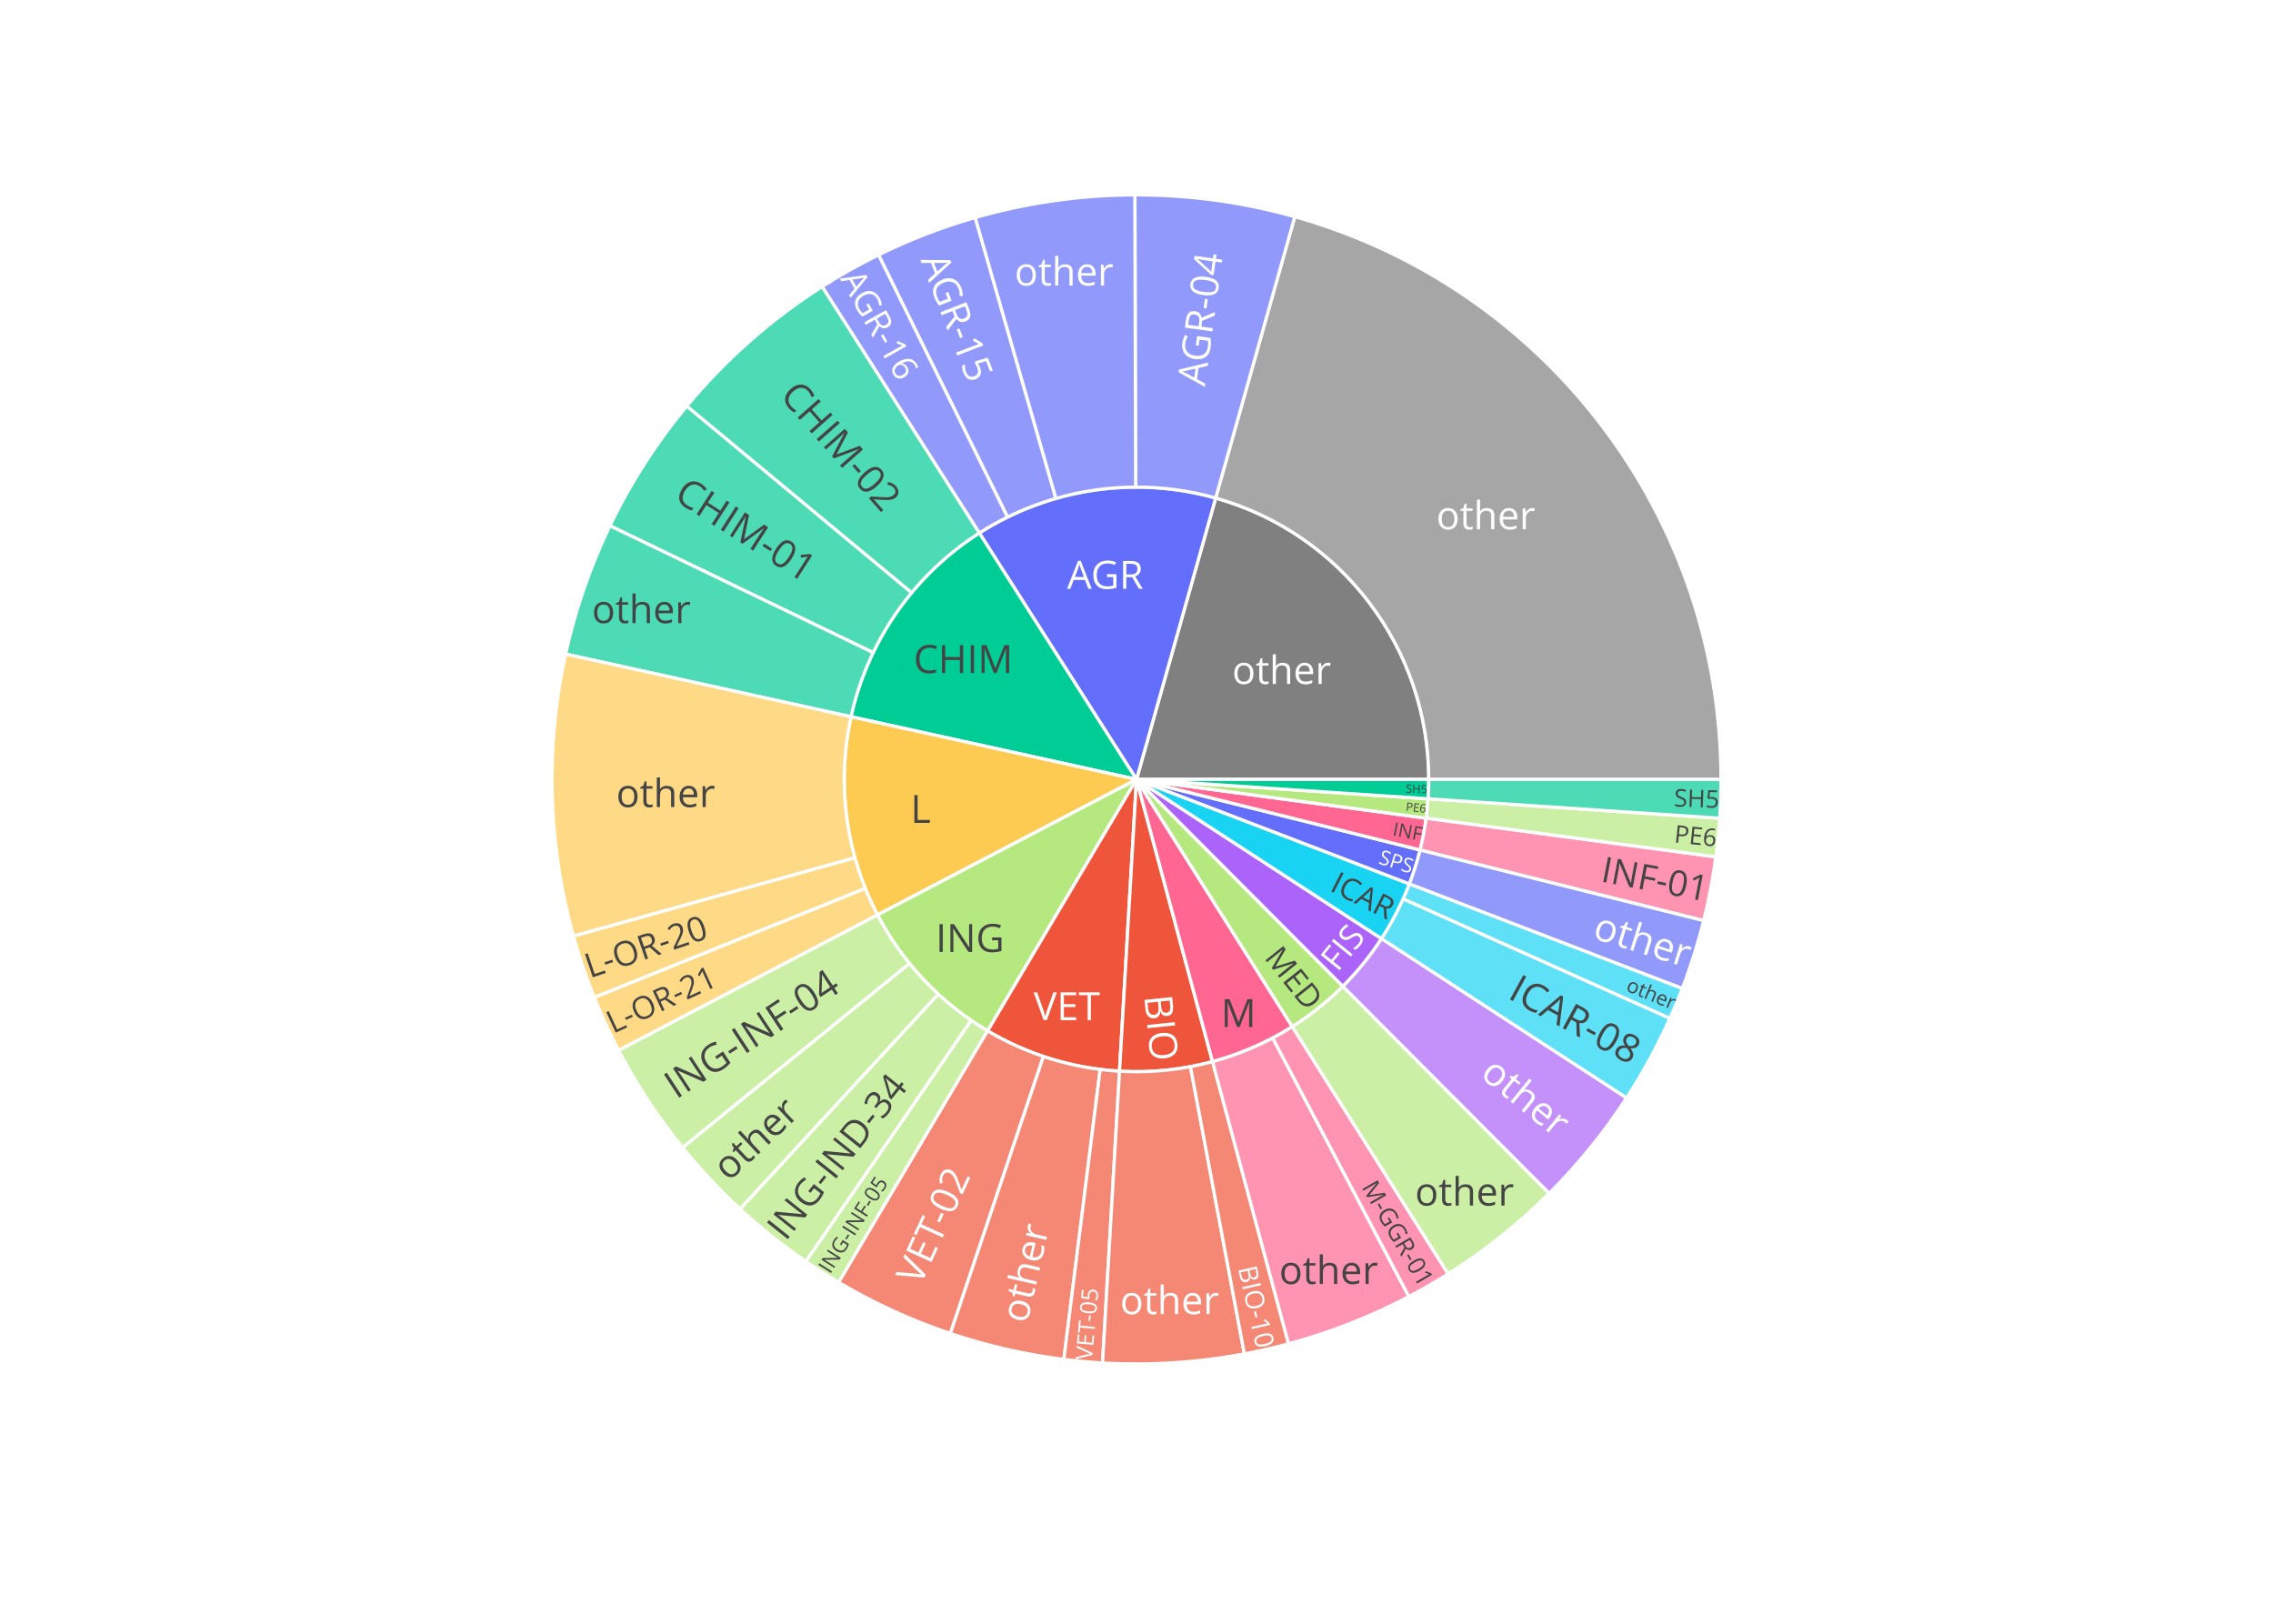
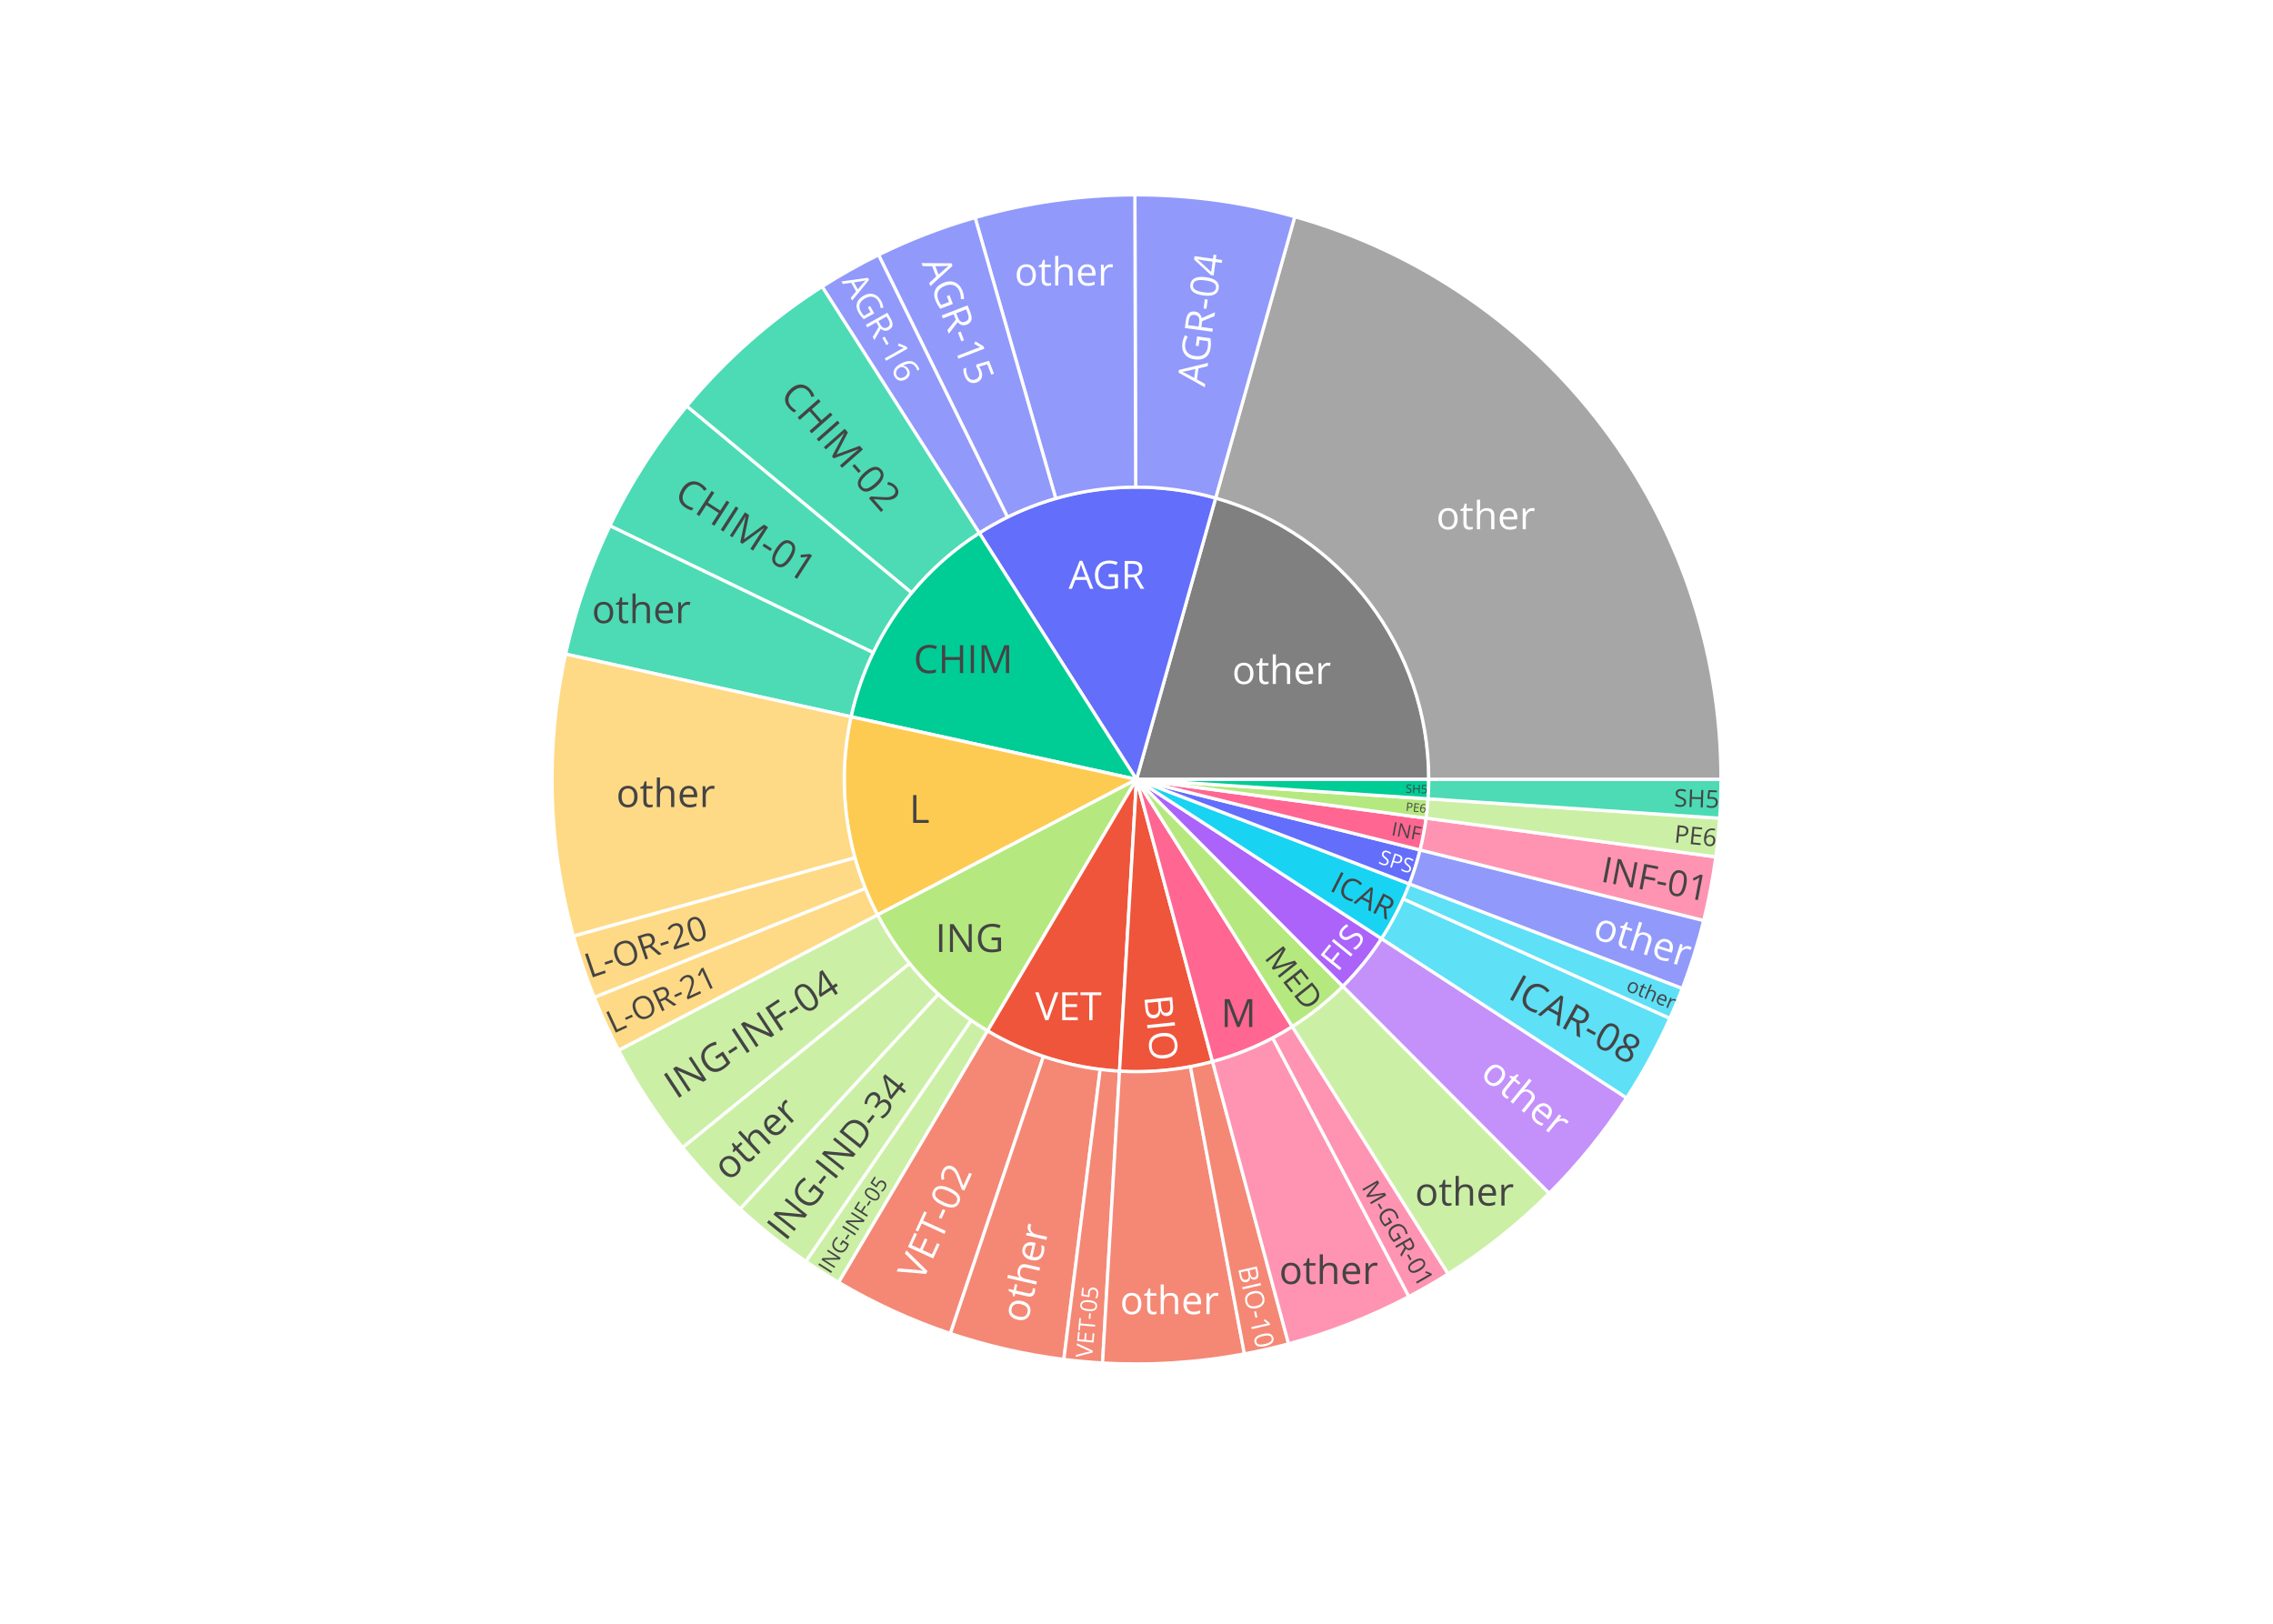
<svg xmlns="http://www.w3.org/2000/svg" class="main-svg" width="700" height="500" style="" viewBox="0 0 700 500">
  <rect x="0" y="0" width="700" height="500" style="fill: rgb(255, 255, 255); fill-opacity: 1;" />
-   <defs id="defs-931c1f">
+   <defs id="defs-823a7e">
    <g class="clips" />
    <g class="gradients" />
    <g class="patterns" />
  </defs>
  <g class="bglayer" />
  <g class="layer-below">
    <g class="imagelayer" />
    <g class="shapelayer" />
  </g>
  <g class="cartesianlayer" />
  <g class="polarlayer" />
  <g class="smithlayer" />
  <g class="ternarylayer" />
  <g class="geolayer" />
  <g class="funnelarealayer" />
  <g class="pielayer" />
  <g class="iciclelayer" />
  <g class="treemaplayer" />
  <g class="sunburstlayer">
    <g class="trace sunburst" stroke-linejoin="round" style="opacity: 1;">
      <g class="slice cursor-pointer">
        <path class="surface" d="M350,240L440,240A90,90 0,0,0 374.376,153.364L350,240A0,0 0,0,1 350,240Z" style="pointer-events: none; stroke-width: 1; fill: rgb(128, 128, 128); fill-opacity: 1; stroke: rgb(255, 255, 255); stroke-opacity: 1;" />
        <g class="slicetext">
-           <text data-notex="1" class="slicetext" text-anchor="middle" x="0" y="0" style="font-family: 'Open Sans', verdana, arial, sans-serif; font-size: 12px; fill: rgb(255, 255, 255); fill-opacity: 1; white-space: pre;" transform="translate(394.6835,210.6166)">other</text>
+           <text data-notex="1" class="slicetext" text-anchor="middle" x="0" y="0" style="font-family: 'Open Sans', verdana, arial, sans-serif; font-size: 12px; fill: rgb(255, 255, 255); fill-opacity: 1; white-space: pre;" transform="translate(394.6855,210.6166)">other</text>
        </g>
      </g>
      <g class="slice cursor-pointer">
        <path class="surface" d="M350,240L374.376,153.364A90,90 0,0,0 301.59,164.128L350,240A0,0 0,0,1 350,240Z" style="pointer-events: none; stroke-width: 1; fill: rgb(99, 110, 250); fill-opacity: 1; stroke: rgb(255, 255, 255); stroke-opacity: 1;" />
        <g class="slicetext">
-           <text data-notex="1" class="slicetext" text-anchor="middle" x="0" y="0" style="font-family: 'Open Sans', verdana, arial, sans-serif; font-size: 12px; fill: rgb(255, 255, 255); fill-opacity: 1; white-space: pre;" transform="translate(340.3662,181.3015)">AGR</text>
+           <text data-notex="1" class="slicetext" text-anchor="middle" x="0" y="0" style="font-family: 'Open Sans', verdana, arial, sans-serif; font-size: 12px; fill: rgb(255, 255, 255); fill-opacity: 1; white-space: pre;" transform="translate(340.8565,181.3015)">AGR</text>
        </g>
      </g>
      <g class="slice cursor-pointer">
        <path class="surface" d="M350,240L301.59,164.128A90,90 0,0,0 262.093,220.703L350,240A0,0 0,0,1 350,240Z" style="pointer-events: none; stroke-width: 1; fill: rgb(0, 204, 150); fill-opacity: 1; stroke: rgb(255, 255, 255); stroke-opacity: 1;" />
        <g class="slicetext">
          <text data-notex="1" class="slicetext" text-anchor="middle" x="0" y="0" style="font-family: 'Open Sans', verdana, arial, sans-serif; font-size: 12px; fill: rgb(68, 68, 68); fill-opacity: 1; white-space: pre;" transform="translate(296.6537,207.2566)">CHIM</text>
        </g>
      </g>
      <g class="slice cursor-pointer">
        <path class="surface" d="M350,240L262.093,220.703A90,90 0,0,0 270.256,281.723L350,240A0,0 0,0,1 350,240Z" style="pointer-events: none; stroke-width: 1; fill: rgb(254, 203, 82); fill-opacity: 1; stroke: rgb(255, 255, 255); stroke-opacity: 1;" />
        <g class="slicetext">
-           <text data-notex="1" class="slicetext" text-anchor="middle" x="0" y="0" style="font-family: 'Open Sans', verdana, arial, sans-serif; font-size: 12px; fill: rgb(68, 68, 68); fill-opacity: 1; white-space: pre;" transform="translate(283.529,253.3916)">L</text>
+           <text data-notex="1" class="slicetext" text-anchor="middle" x="0" y="0" style="font-family: 'Open Sans', verdana, arial, sans-serif; font-size: 12px; fill: rgb(68, 68, 68); fill-opacity: 1; white-space: pre;" transform="translate(283.1618,253.3916)">L</text>
        </g>
      </g>
      <g class="slice cursor-pointer">
        <path class="surface" d="M350,240L270.256,281.723A90,90 0,0,0 304.139,317.439L350,240A0,0 0,0,1 350,240Z" style="pointer-events: none; stroke-width: 1; fill: rgb(182, 232, 128); fill-opacity: 1; stroke: rgb(255, 255, 255); stroke-opacity: 1;" />
        <g class="slicetext">
-           <text data-notex="1" class="slicetext" text-anchor="middle" x="0" y="0" style="font-family: 'Open Sans', verdana, arial, sans-serif; font-size: 12px; fill: rgb(68, 68, 68); fill-opacity: 1; white-space: pre;" transform="translate(298.7303,293.1396)">ING</text>
+           <text data-notex="1" class="slicetext" text-anchor="middle" x="0" y="0" style="font-family: 'Open Sans', verdana, arial, sans-serif; font-size: 12px; fill: rgb(68, 68, 68); fill-opacity: 1; white-space: pre;" transform="translate(298.5994,293.1396)">ING</text>
        </g>
      </g>
      <g class="slice cursor-pointer">
        <path class="surface" d="M350,240L304.139,317.439A90,90 0,0,0 344.767,329.848L350,240A0,0 0,0,1 350,240Z" style="pointer-events: none; stroke-width: 1; fill: rgb(239, 85, 59); fill-opacity: 1; stroke: rgb(255, 255, 255); stroke-opacity: 1;" />
        <g class="slicetext">
-           <text data-notex="1" class="slicetext" text-anchor="middle" x="0" y="0" style="font-family: 'Open Sans', verdana, arial, sans-serif; font-size: 12px; fill: rgb(255, 255, 255); fill-opacity: 1; white-space: pre;" transform="translate(328.5563,314.1395)">VET</text>
+           <text data-notex="1" class="slicetext" text-anchor="middle" x="0" y="0" style="font-family: 'Open Sans', verdana, arial, sans-serif; font-size: 12px; fill: rgb(255, 255, 255); fill-opacity: 1; white-space: pre;" transform="translate(329.0378,314.1395)">VET</text>
        </g>
      </g>
      <g class="slice cursor-pointer">
        <path class="surface" d="M350,240L344.767,329.848A90,90 0,0,0 373.414,326.901L350,240A0,0 0,0,1 350,240Z" style="pointer-events: none; stroke-width: 1; fill: rgb(239, 85, 59); fill-opacity: 1; stroke: rgb(255, 255, 255); stroke-opacity: 1;" />
        <g class="slicetext">
-           <text data-notex="1" class="slicetext" text-anchor="middle" x="0" y="0" style="font-family: 'Open Sans', verdana, arial, sans-serif; font-size: 12px; fill: rgb(255, 255, 255); fill-opacity: 1; white-space: pre;" transform="translate(353.3871,316.9062)rotate(84.12698)">BIO</text>
+           <text data-notex="1" class="slicetext" text-anchor="middle" x="0" y="0" style="font-family: 'Open Sans', verdana, arial, sans-serif; font-size: 12px; fill: rgb(255, 255, 255); fill-opacity: 1; white-space: pre;" transform="translate(353.3885,316.9195)rotate(84.12698)">BIO</text>
        </g>
      </g>
      <g class="slice cursor-pointer">
        <path class="surface" d="M350,240L373.414,326.901A90,90 0,0,0 397.988,316.139L350,240A0,0 0,0,1 350,240Z" style="pointer-events: none; stroke-width: 1; fill: rgb(255, 102, 146); fill-opacity: 1; stroke: rgb(255, 255, 255); stroke-opacity: 1;" />
        <g class="slicetext">
          <text data-notex="1" class="slicetext" text-anchor="middle" x="0" y="0" style="font-family: 'Open Sans', verdana, arial, sans-serif; font-size: 12px; fill: rgb(68, 68, 68); fill-opacity: 1; white-space: pre;" transform="translate(381.4214,316.2473)">M</text>
        </g>
      </g>
      <g class="slice cursor-pointer">
        <path class="surface" d="M350,240L397.988,316.139A90,90 0,0,0 413.551,303.728L350,240A0,0 0,0,1 350,240Z" style="pointer-events: none; stroke-width: 1; fill: rgb(182, 232, 128); fill-opacity: 1; stroke: rgb(255, 255, 255); stroke-opacity: 1;" />
        <g class="slicetext">
-           <text data-notex="1" class="slicetext" text-anchor="middle" x="0" y="0" style="font-family: 'Open Sans', verdana, arial, sans-serif; font-size: 12px; fill: rgb(68, 68, 68); fill-opacity: 1; white-space: pre;" transform="translate(395.7969,303.2994)scale(0.8135736)rotate(51.42857)">MED</text>
+           <text data-notex="1" class="slicetext" text-anchor="middle" x="0" y="0" style="font-family: 'Open Sans', verdana, arial, sans-serif; font-size: 12px; fill: rgb(68, 68, 68); fill-opacity: 1; white-space: pre;" transform="translate(395.793,303.2972)scale(0.8139419)rotate(51.42857)">MED</text>
        </g>
      </g>
      <g class="slice cursor-pointer">
        <path class="surface" d="M350,240L413.551,303.728A90,90 0,0,0 425.467,289.038L350,240A0,0 0,0,1 350,240Z" style="pointer-events: none; stroke-width: 1; fill: rgb(171, 99, 250); fill-opacity: 1; stroke: rgb(255, 255, 255); stroke-opacity: 1;" />
        <g class="slicetext">
-           <text data-notex="1" class="slicetext" text-anchor="middle" x="0" y="0" style="font-family: 'Open Sans', verdana, arial, sans-serif; font-size: 12px; fill: rgb(255, 255, 255); fill-opacity: 1; white-space: pre;" transform="translate(416.377,294.0766)scale(0.8784794)rotate(-50.95238)">FIS</text>
+           <text data-notex="1" class="slicetext" text-anchor="middle" x="0" y="0" style="font-family: 'Open Sans', verdana, arial, sans-serif; font-size: 12px; fill: rgb(255, 255, 255); fill-opacity: 1; white-space: pre;" transform="translate(416.3763,294.0793)scale(0.8782234)rotate(-50.95238)">FIS</text>
        </g>
      </g>
      <g class="slice cursor-pointer">
        <path class="surface" d="M350,240L425.467,289.038A90,90 0,0,0 434.049,272.183L350,240A0,0 0,0,1 350,240Z" style="pointer-events: none; stroke-width: 1; fill: rgb(25, 211, 243); fill-opacity: 1; stroke: rgb(255, 255, 255); stroke-opacity: 1;" />
        <g class="slicetext">
-           <text data-notex="1" class="slicetext" text-anchor="middle" x="0" y="0" style="font-family: 'Open Sans', verdana, arial, sans-serif; font-size: 12px; fill: rgb(68, 68, 68); fill-opacity: 1; white-space: pre;" transform="translate(418.2437,278.7017)scale(0.7829263)rotate(26.98413)">ICAR</text>
+           <text data-notex="1" class="slicetext" text-anchor="middle" x="0" y="0" style="font-family: 'Open Sans', verdana, arial, sans-serif; font-size: 12px; fill: rgb(68, 68, 68); fill-opacity: 1; white-space: pre;" transform="translate(418.24,278.7002)scale(0.7830116)rotate(26.98413)">ICAR</text>
        </g>
      </g>
      <g class="slice cursor-pointer">
        <path class="surface" d="M350,240L434.049,272.183A90,90 0,0,0 437.339,261.725L350,240A0,0 0,0,1 350,240Z" style="pointer-events: none; stroke-width: 1; fill: rgb(99, 110, 250); fill-opacity: 1; stroke: rgb(255, 255, 255); stroke-opacity: 1;" />
        <g class="slicetext">
-           <text data-notex="1" class="slicetext" text-anchor="middle" x="0" y="0" style="font-family: 'Open Sans', verdana, arial, sans-serif; font-size: 12px; fill: rgb(255, 255, 255); fill-opacity: 1; white-space: pre;" transform="translate(429.3522,267.4308)scale(0.5239316)rotate(17.46032)">SPS</text>
+           <text data-notex="1" class="slicetext" text-anchor="middle" x="0" y="0" style="font-family: 'Open Sans', verdana, arial, sans-serif; font-size: 12px; fill: rgb(255, 255, 255); fill-opacity: 1; white-space: pre;" transform="translate(429.3539,267.4315)scale(0.5239698)rotate(17.46032)">SPS</text>
        </g>
      </g>
      <g class="slice cursor-pointer">
        <path class="surface" d="M350,240L437.339,261.725A90,90 0,0,0 439.205,251.933L350,240A0,0 0,0,1 350,240Z" style="pointer-events: none; stroke-width: 1; fill: rgb(255, 102, 146); fill-opacity: 1; stroke: rgb(255, 255, 255); stroke-opacity: 1;" />
        <g class="slicetext">
-           <text data-notex="1" class="slicetext" text-anchor="middle" x="0" y="0" style="font-family: 'Open Sans', verdana, arial, sans-serif; font-size: 12px; fill: rgb(68, 68, 68); fill-opacity: 1; white-space: pre;" transform="translate(433.1114,258.0813)scale(0.4882127)rotate(10.79365)">INF</text>
+           <text data-notex="1" class="slicetext" text-anchor="middle" x="0" y="0" style="font-family: 'Open Sans', verdana, arial, sans-serif; font-size: 12px; fill: rgb(68, 68, 68); fill-opacity: 1; white-space: pre;" transform="translate(432.7441,258.0011)scale(0.4859757)rotate(10.79365)">INF</text>
        </g>
      </g>
      <g class="slice cursor-pointer">
        <path class="surface" d="M350,240L439.205,251.933A90,90 0,0,0 439.801,245.98L350,240A0,0 0,0,1 350,240Z" style="pointer-events: none; stroke-width: 1; fill: rgb(182, 232, 128); fill-opacity: 1; stroke: rgb(255, 255, 255); stroke-opacity: 1;" />
        <g class="slicetext">
-           <text data-notex="1" class="slicetext" text-anchor="middle" x="0" y="0" style="font-family: 'Open Sans', verdana, arial, sans-serif; font-size: 12px; fill: rgb(68, 68, 68); fill-opacity: 1; white-space: pre;" transform="translate(435.9715,249.9761)scale(0.3036687)rotate(5.714286)">PE6</text>
+           <text data-notex="1" class="slicetext" text-anchor="middle" x="0" y="0" style="font-family: 'Open Sans', verdana, arial, sans-serif; font-size: 12px; fill: rgb(68, 68, 68); fill-opacity: 1; white-space: pre;" transform="translate(435.9727,249.9763)scale(0.3036816)rotate(5.714286)">PE6</text>
        </g>
      </g>
      <g class="slice cursor-pointer">
        <path class="surface" d="M350,240L439.801,245.98A90,90 0,0,0 440,240L350,240A0,0 0,0,1 350,240Z" style="pointer-events: none; stroke-width: 1; fill: rgb(0, 204, 150); fill-opacity: 1; stroke: rgb(255, 255, 255); stroke-opacity: 1;" />
        <g class="slicetext">
-           <text data-notex="1" class="slicetext" text-anchor="middle" x="0" y="0" style="font-family: 'Open Sans', verdana, arial, sans-serif; font-size: 12px; fill: rgb(68, 68, 68); fill-opacity: 1; white-space: pre;" transform="translate(436.2157,244.2269)scale(0.3019871)rotate(1.904762)">SH5</text>
+           <text data-notex="1" class="slicetext" text-anchor="middle" x="0" y="0" style="font-family: 'Open Sans', verdana, arial, sans-serif; font-size: 12px; fill: rgb(68, 68, 68); fill-opacity: 1; white-space: pre;" transform="translate(436.2169,244.227)scale(0.3019999)rotate(1.904762)">SH5</text>
        </g>
      </g>
      <g class="slice">
        <path class="surface" d="M440,240L530,240A180,180 0,0,0 398.751,66.728L374.376,153.364A90,90 0,0,1 440,240Z" style="pointer-events: none; stroke-width: 1; fill: rgb(128, 128, 128); fill-opacity: 1; stroke: rgb(255, 255, 255); stroke-opacity: 1; opacity: 0.7;" />
        <g class="slicetext">
-           <text data-notex="1" class="slicetext" text-anchor="middle" x="0" y="0" style="font-family: 'Open Sans', verdana, arial, sans-serif; font-size: 12px; fill: rgb(255, 255, 255); fill-opacity: 1; white-space: pre;" transform="translate(457.5641,162.9864)">other</text>
+           <text data-notex="1" class="slicetext" text-anchor="middle" x="0" y="0" style="font-family: 'Open Sans', verdana, arial, sans-serif; font-size: 12px; fill: rgb(255, 255, 255); fill-opacity: 1; white-space: pre;" transform="translate(457.566,162.9864)">other</text>
        </g>
      </g>
      <g class="slice">
        <path class="surface" d="M374.376,153.364L398.751,66.728A180,180 0,0,0 349.501,60.001L349.751,150A90,90 0,0,1 374.376,153.364Z" style="pointer-events: none; stroke-width: 1; fill: rgb(99, 110, 250); fill-opacity: 1; stroke: rgb(255, 255, 255); stroke-opacity: 1; opacity: 0.7;" />
        <g class="slicetext">
-           <text data-notex="1" class="slicetext" text-anchor="middle" x="0" y="0" style="font-family: 'Open Sans', verdana, arial, sans-serif; font-size: 12px; fill: rgb(255, 255, 255); fill-opacity: 1; white-space: pre;" transform="translate(373.8286,98.79547)rotate(-82.22222)">AGR-04</text>
+           <text data-notex="1" class="slicetext" text-anchor="middle" x="0" y="0" style="font-family: 'Open Sans', verdana, arial, sans-serif; font-size: 12px; fill: rgb(255, 255, 255); fill-opacity: 1; white-space: pre;" transform="translate(373.8135,98.90576)rotate(-82.22222)">AGR-04</text>
        </g>
      </g>
      <g class="slice">
        <path class="surface" d="M349.751,150L349.501,60.001A180,180 0,0,0 300.289,67L325.145,153.5A90,90 0,0,1 349.751,150Z" style="pointer-events: none; stroke-width: 1; fill: rgb(99, 110, 250); fill-opacity: 1; stroke: rgb(255, 255, 255); stroke-opacity: 1; opacity: 0.7;" />
        <g class="slicetext">
-           <text data-notex="1" class="slicetext" text-anchor="middle" x="0" y="0" style="font-family: 'Open Sans', verdana, arial, sans-serif; font-size: 12px; fill: rgb(255, 255, 255); fill-opacity: 1; white-space: pre;" transform="translate(327.679,87.91431)">other</text>
+           <text data-notex="1" class="slicetext" text-anchor="middle" x="0" y="0" style="font-family: 'Open Sans', verdana, arial, sans-serif; font-size: 12px; fill: rgb(255, 255, 255); fill-opacity: 1; white-space: pre;" transform="translate(327.681,87.91431)">other</text>
        </g>
      </g>
      <g class="slice">
        <path class="surface" d="M325.145,153.5L300.289,67A180,180 0,0,0 270.556,78.48L310.278,159.24A90,90 0,0,1 325.145,153.5Z" style="pointer-events: none; stroke-width: 1; fill: rgb(99, 110, 250); fill-opacity: 1; stroke: rgb(255, 255, 255); stroke-opacity: 1; opacity: 0.7;" />
        <g class="slicetext">
-           <text data-notex="1" class="slicetext" text-anchor="middle" x="0" y="0" style="font-family: 'Open Sans', verdana, arial, sans-serif; font-size: 12px; fill: rgb(255, 255, 255); fill-opacity: 1; white-space: pre;" transform="translate(290.8168,99.20553)rotate(68.88889)">AGR-15</text>
+           <text data-notex="1" class="slicetext" text-anchor="middle" x="0" y="0" style="font-family: 'Open Sans', verdana, arial, sans-serif; font-size: 12px; fill: rgb(255, 255, 255); fill-opacity: 1; white-space: pre;" transform="translate(291.1947,100.1844)rotate(68.88889)">AGR-15</text>
        </g>
      </g>
      <g class="slice">
        <path class="surface" d="M310.278,159.24L270.556,78.48A180,180 0,0,0 253.181,88.257L301.59,164.128A90,90 0,0,1 310.278,159.24Z" style="pointer-events: none; stroke-width: 1; fill: rgb(99, 110, 250); fill-opacity: 1; stroke: rgb(255, 255, 255); stroke-opacity: 1; opacity: 0.7;" />
        <g class="slicetext">
-           <text data-notex="1" class="slicetext" text-anchor="middle" x="0" y="0" style="font-family: 'Open Sans', verdana, arial, sans-serif; font-size: 12px; fill: rgb(255, 255, 255); fill-opacity: 1; white-space: pre;" transform="translate(267.6291,101.809)scale(0.8938273)rotate(60.63492)">AGR-16</text>
+           <text data-notex="1" class="slicetext" text-anchor="middle" x="0" y="0" style="font-family: 'Open Sans', verdana, arial, sans-serif; font-size: 12px; fill: rgb(255, 255, 255); fill-opacity: 1; white-space: pre;" transform="translate(268.0845,102.5677)scale(0.8883068)rotate(60.63492)">AGR-16</text>
        </g>
      </g>
      <g class="slice">
        <path class="surface" d="M301.59,164.128L253.181,88.257A180,180 0,0,0 211.473,125.064L280.737,182.532A90,90 0,0,1 301.59,164.128Z" style="pointer-events: none; stroke-width: 1; fill: rgb(0, 204, 150); fill-opacity: 1; stroke: rgb(255, 255, 255); stroke-opacity: 1; opacity: 0.7;" />
        <g class="slicetext">
-           <text data-notex="1" class="slicetext" text-anchor="middle" x="0" y="0" style="font-family: 'Open Sans', verdana, arial, sans-serif; font-size: 12px; fill: rgb(68, 68, 68); fill-opacity: 1; white-space: pre;" transform="translate(255.8157,140.077)rotate(48.57143)">CHIM-02</text>
+           <text data-notex="1" class="slicetext" text-anchor="middle" x="0" y="0" style="font-family: 'Open Sans', verdana, arial, sans-serif; font-size: 12px; fill: rgb(68, 68, 68); fill-opacity: 1; white-space: pre;" transform="translate(255.8018,140.0613)rotate(48.57143)">CHIM-02</text>
        </g>
      </g>
      <g class="slice">
        <path class="surface" d="M280.737,182.532L211.473,125.064A180,180 0,0,0 187.826,161.901L268.913,200.95A90,90 0,0,1 280.737,182.532Z" style="pointer-events: none; stroke-width: 1; fill: rgb(0, 204, 150); fill-opacity: 1; stroke: rgb(255, 255, 255); stroke-opacity: 1; opacity: 0.7;" />
        <g class="slicetext">
-           <text data-notex="1" class="slicetext" text-anchor="middle" x="0" y="0" style="font-family: 'Open Sans', verdana, arial, sans-serif; font-size: 12px; fill: rgb(68, 68, 68); fill-opacity: 1; white-space: pre;" transform="translate(227.4483,166.6754)rotate(32.69841)">CHIM-01</text>
+           <text data-notex="1" class="slicetext" text-anchor="middle" x="0" y="0" style="font-family: 'Open Sans', verdana, arial, sans-serif; font-size: 12px; fill: rgb(68, 68, 68); fill-opacity: 1; white-space: pre;" transform="translate(227.4308,166.6642)rotate(32.69841)">CHIM-01</text>
        </g>
      </g>
      <g class="slice">
        <path class="surface" d="M268.913,200.95L187.826,161.901A180,180 0,0,0 174.186,201.406L262.093,220.703A90,90 0,0,1 268.913,200.95Z" style="pointer-events: none; stroke-width: 1; fill: rgb(0, 204, 150); fill-opacity: 1; stroke: rgb(255, 255, 255); stroke-opacity: 1; opacity: 0.7;" />
        <g class="slicetext">
-           <text data-notex="1" class="slicetext" text-anchor="middle" x="0" y="0" style="font-family: 'Open Sans', verdana, arial, sans-serif; font-size: 12px; fill: rgb(68, 68, 68); fill-opacity: 1; white-space: pre;" transform="translate(197.5046,191.8667)">other</text>
+           <text data-notex="1" class="slicetext" text-anchor="middle" x="0" y="0" style="font-family: 'Open Sans', verdana, arial, sans-serif; font-size: 12px; fill: rgb(68, 68, 68); fill-opacity: 1; white-space: pre;" transform="translate(197.5065,191.8667)">other</text>
        </g>
      </g>
      <g class="slice">
        <path class="surface" d="M262.093,220.703L174.186,201.406A180,180 0,0,0 176.593,288.271L263.297,264.136A90,90 0,0,1 262.093,220.703Z" style="pointer-events: none; stroke-width: 1; fill: rgb(254, 203, 82); fill-opacity: 1; stroke: rgb(255, 255, 255); stroke-opacity: 1; opacity: 0.7;" />
        <g class="slicetext">
-           <text data-notex="1" class="slicetext" text-anchor="middle" x="0" y="0" style="font-family: 'Open Sans', verdana, arial, sans-serif; font-size: 12px; fill: rgb(68, 68, 68); fill-opacity: 1; white-space: pre;" transform="translate(205.0074,248.5165)">other</text>
+           <text data-notex="1" class="slicetext" text-anchor="middle" x="0" y="0" style="font-family: 'Open Sans', verdana, arial, sans-serif; font-size: 12px; fill: rgb(68, 68, 68); fill-opacity: 1; white-space: pre;" transform="translate(205.0093,248.5165)">other</text>
        </g>
      </g>
      <g class="slice">
        <path class="surface" d="M263.297,264.136L176.593,288.271A180,180 0,0,0 182.995,307.152L266.498,273.576A90,90 0,0,1 263.297,264.136Z" style="pointer-events: none; stroke-width: 1; fill: rgb(254, 203, 82); fill-opacity: 1; stroke: rgb(255, 255, 255); stroke-opacity: 1; opacity: 0.7;" />
        <g class="slicetext">
-           <text data-notex="1" class="slicetext" text-anchor="middle" x="0" y="0" style="font-family: 'Open Sans', verdana, arial, sans-serif; font-size: 12px; fill: rgb(68, 68, 68); fill-opacity: 1; white-space: pre;" transform="translate(200.0895,295.0053)scale(0.8787389)rotate(-18.73016)">L-OR-20</text>
+           <text data-notex="1" class="slicetext" text-anchor="middle" x="0" y="0" style="font-family: 'Open Sans', verdana, arial, sans-serif; font-size: 12px; fill: rgb(68, 68, 68); fill-opacity: 1; white-space: pre;" transform="translate(200.0949,295.0032)scale(0.8786869)rotate(-18.73016)">L-OR-20</text>
        </g>
      </g>
      <g class="slice">
        <path class="surface" d="M266.498,273.576L182.995,307.152A180,180 0,0,0 190.511,323.446L270.256,281.723A90,90 0,0,1 266.498,273.576Z" style="pointer-events: none; stroke-width: 1; fill: rgb(254, 203, 82); fill-opacity: 1; stroke: rgb(255, 255, 255); stroke-opacity: 1; opacity: 0.7;" />
        <g class="slicetext">
-           <text data-notex="1" class="slicetext" text-anchor="middle" x="0" y="0" style="font-family: 'Open Sans', verdana, arial, sans-serif; font-size: 12px; fill: rgb(68, 68, 68); fill-opacity: 1; white-space: pre;" transform="translate(205.1014,310.8478)scale(0.8096065)rotate(-24.7619)">L-OR-21</text>
+           <text data-notex="1" class="slicetext" text-anchor="middle" x="0" y="0" style="font-family: 'Open Sans', verdana, arial, sans-serif; font-size: 12px; fill: rgb(68, 68, 68); fill-opacity: 1; white-space: pre;" transform="translate(205.106,310.8454)scale(0.8095477)rotate(-24.7619)">L-OR-21</text>
        </g>
      </g>
      <g class="slice">
        <path class="surface" d="M270.256,281.723L190.511,323.446A180,180 0,0,0 210.208,353.394L280.104,296.697A90,90 0,0,1 270.256,281.723Z" style="pointer-events: none; stroke-width: 1; fill: rgb(182, 232, 128); fill-opacity: 1; stroke: rgb(255, 255, 255); stroke-opacity: 1; opacity: 0.7;" />
        <g class="slicetext">
-           <text data-notex="1" class="slicetext" text-anchor="middle" x="0" y="0" style="font-family: 'Open Sans', verdana, arial, sans-serif; font-size: 12px; fill: rgb(68, 68, 68); fill-opacity: 1; white-space: pre;" transform="translate(233.7499,321.8449)rotate(-33.33333)">ING-INF-04</text>
+           <text data-notex="1" class="slicetext" text-anchor="middle" x="0" y="0" style="font-family: 'Open Sans', verdana, arial, sans-serif; font-size: 12px; fill: rgb(68, 68, 68); fill-opacity: 1; white-space: pre;" transform="translate(233.7398,321.8516)rotate(-33.33333)">ING-INF-04</text>
        </g>
      </g>
      <g class="slice">
        <path class="surface" d="M280.104,296.697L210.208,353.394A180,180 0,0,0 227.935,372.288L288.967,306.144A90,90 0,0,1 280.104,296.697Z" style="pointer-events: none; stroke-width: 1; fill: rgb(182, 232, 128); fill-opacity: 1; stroke: rgb(255, 255, 255); stroke-opacity: 1; opacity: 0.7;" />
        <g class="slicetext">
-           <text data-notex="1" class="slicetext" text-anchor="middle" x="0" y="0" style="font-family: 'Open Sans', verdana, arial, sans-serif; font-size: 12px; fill: rgb(68, 68, 68); fill-opacity: 1; white-space: pre;" transform="translate(235.4941,353.6032)rotate(-43.1746)">other</text>
+           <text data-notex="1" class="slicetext" text-anchor="middle" x="0" y="0" style="font-family: 'Open Sans', verdana, arial, sans-serif; font-size: 12px; fill: rgb(68, 68, 68); fill-opacity: 1; white-space: pre;" transform="translate(235.4996,353.5981)rotate(-43.1746)">other</text>
        </g>
      </g>
      <g class="slice">
        <path class="surface" d="M288.967,306.144L227.935,372.288A180,180 0,0,0 248.191,388.442L299.095,314.221A90,90 0,0,1 288.967,306.144Z" style="pointer-events: none; stroke-width: 1; fill: rgb(182, 232, 128); fill-opacity: 1; stroke: rgb(255, 255, 255); stroke-opacity: 1; opacity: 0.7;" />
        <g class="slicetext">
-           <text data-notex="1" class="slicetext" text-anchor="middle" x="0" y="0" style="font-family: 'Open Sans', verdana, arial, sans-serif; font-size: 12px; fill: rgb(68, 68, 68); fill-opacity: 1; white-space: pre;" transform="translate(260.9234,358.6042)scale(0.9568048)rotate(-51.42857)">ING-IND-34</text>
+           <text data-notex="1" class="slicetext" text-anchor="middle" x="0" y="0" style="font-family: 'Open Sans', verdana, arial, sans-serif; font-size: 12px; fill: rgb(68, 68, 68); fill-opacity: 1; white-space: pre;" transform="translate(260.9123,358.6205)scale(0.9571436)rotate(-51.42857)">ING-IND-34</text>
        </g>
      </g>
      <g class="slice">
        <path class="surface" d="M299.095,314.221L248.191,388.442A180,180 0,0,0 258.278,394.878L304.139,317.439A90,90 0,0,1 299.095,314.221Z" style="pointer-events: none; stroke-width: 1; fill: rgb(182, 232, 128); fill-opacity: 1; stroke: rgb(255, 255, 255); stroke-opacity: 1; opacity: 0.7;" />
        <g class="slicetext">
-           <text data-notex="1" class="slicetext" text-anchor="middle" x="0" y="0" style="font-family: 'Open Sans', verdana, arial, sans-serif; font-size: 12px; fill: rgb(68, 68, 68); fill-opacity: 1; white-space: pre;" transform="translate(264.6403,378.3755)scale(0.5488942)rotate(-57.46032)">ING-INF-05</text>
+           <text data-notex="1" class="slicetext" text-anchor="middle" x="0" y="0" style="font-family: 'Open Sans', verdana, arial, sans-serif; font-size: 12px; fill: rgb(68, 68, 68); fill-opacity: 1; white-space: pre;" transform="translate(264.6364,378.3819)scale(0.5489347)rotate(-57.46032)">ING-INF-05</text>
        </g>
      </g>
      <g class="slice">
        <path class="surface" d="M304.139,317.439L258.278,394.878A180,180 0,0,0 292.672,410.627L321.336,325.313A90,90 0,0,1 304.139,317.439Z" style="pointer-events: none; stroke-width: 1; fill: rgb(239, 85, 59); fill-opacity: 1; stroke: rgb(255, 255, 255); stroke-opacity: 1; opacity: 0.7;" />
        <g class="slicetext">
-           <text data-notex="1" class="slicetext" text-anchor="middle" x="0" y="0" style="font-family: 'Open Sans', verdana, arial, sans-serif; font-size: 12px; fill: rgb(255, 255, 255); fill-opacity: 1; white-space: pre;" transform="translate(291.2421,379.1284)rotate(-65.39683)">VET-02</text>
+           <text data-notex="1" class="slicetext" text-anchor="middle" x="0" y="0" style="font-family: 'Open Sans', verdana, arial, sans-serif; font-size: 12px; fill: rgb(255, 255, 255); fill-opacity: 1; white-space: pre;" transform="translate(291.7556,378.007)rotate(-65.39683)">VET-02</text>
        </g>
      </g>
      <g class="slice">
        <path class="surface" d="M321.336,325.313L292.672,410.627A180,180 0,0,0 327.618,418.603L338.809,329.302A90,90 0,0,1 321.336,325.313Z" style="pointer-events: none; stroke-width: 1; fill: rgb(239, 85, 59); fill-opacity: 1; stroke: rgb(255, 255, 255); stroke-opacity: 1; opacity: 0.7;" />
        <g class="slicetext">
-           <text data-notex="1" class="slicetext" text-anchor="middle" x="0" y="0" style="font-family: 'Open Sans', verdana, arial, sans-serif; font-size: 12px; fill: rgb(255, 255, 255); fill-opacity: 1; white-space: pre;" transform="translate(319.7175,392.899)rotate(-77.14286)">other</text>
+           <text data-notex="1" class="slicetext" text-anchor="middle" x="0" y="0" style="font-family: 'Open Sans', verdana, arial, sans-serif; font-size: 12px; fill: rgb(255, 255, 255); fill-opacity: 1; white-space: pre;" transform="translate(319.7194,392.8906)rotate(-77.14286)">other</text>
        </g>
      </g>
      <g class="slice">
        <path class="surface" d="M338.809,329.302L327.618,418.603A180,180 0,0,0 339.534,419.695L344.767,329.848A90,90 0,0,1 338.809,329.302Z" style="pointer-events: none; stroke-width: 1; fill: rgb(239, 85, 59); fill-opacity: 1; stroke: rgb(255, 255, 255); stroke-opacity: 1; opacity: 0.7;" />
        <g class="slicetext">
-           <text data-notex="1" class="slicetext" text-anchor="middle" x="0" y="0" style="font-family: 'Open Sans', verdana, arial, sans-serif; font-size: 12px; fill: rgb(255, 255, 255); fill-opacity: 1; white-space: pre;" transform="translate(337.2834,407.9416)scale(0.5930296)rotate(-84.7619)">VET-05</text>
+           <text data-notex="1" class="slicetext" text-anchor="middle" x="0" y="0" style="font-family: 'Open Sans', verdana, arial, sans-serif; font-size: 12px; fill: rgb(255, 255, 255); fill-opacity: 1; white-space: pre;" transform="translate(337.3324,407.2623)scale(0.5901005)rotate(-84.7619)">VET-05</text>
        </g>
      </g>
      <g class="slice">
        <path class="surface" d="M344.767,329.848L339.534,419.695A180,180 0,0,0 383.219,416.908L366.61,328.454A90,90 0,0,1 344.767,329.848Z" style="pointer-events: none; stroke-width: 1; fill: rgb(239, 85, 59); fill-opacity: 1; stroke: rgb(255, 255, 255); stroke-opacity: 1; opacity: 0.7;" />
        <g class="slicetext">
-           <text data-notex="1" class="slicetext" text-anchor="middle" x="0" y="0" style="font-family: 'Open Sans', verdana, arial, sans-serif; font-size: 12px; fill: rgb(255, 255, 255); fill-opacity: 1; white-space: pre;" transform="translate(360.1701,404.6601)">other</text>
+           <text data-notex="1" class="slicetext" text-anchor="middle" x="0" y="0" style="font-family: 'Open Sans', verdana, arial, sans-serif; font-size: 12px; fill: rgb(255, 255, 255); fill-opacity: 1; white-space: pre;" transform="translate(360.1721,404.6601)">other</text>
        </g>
      </g>
      <g class="slice">
        <path class="surface" d="M366.61,328.454L383.219,416.908A180,180 0,0,0 396.828,413.802L373.414,326.901A90,90 0,0,1 366.61,328.454Z" style="pointer-events: none; stroke-width: 1; fill: rgb(239, 85, 59); fill-opacity: 1; stroke: rgb(255, 255, 255); stroke-opacity: 1; opacity: 0.7;" />
        <g class="slicetext">
-           <text data-notex="1" class="slicetext" text-anchor="middle" x="0" y="0" style="font-family: 'Open Sans', verdana, arial, sans-serif; font-size: 12px; fill: rgb(255, 255, 255); fill-opacity: 1; white-space: pre;" transform="translate(384.0848,403.0071)scale(0.676053)rotate(77.14286)">BIO-10</text>
+           <text data-notex="1" class="slicetext" text-anchor="middle" x="0" y="0" style="font-family: 'Open Sans', verdana, arial, sans-serif; font-size: 12px; fill: rgb(255, 255, 255); fill-opacity: 1; white-space: pre;" transform="translate(384.0863,403.015)scale(0.6761299)rotate(77.14286)">BIO-10</text>
        </g>
      </g>
      <g class="slice">
        <path class="surface" d="M373.414,326.901L396.828,413.802A180,180 0,0,0 433.888,399.257L391.944,319.629A90,90 0,0,1 373.414,326.901Z" style="pointer-events: none; stroke-width: 1; fill: rgb(255, 102, 146); fill-opacity: 1; stroke: rgb(255, 255, 255); stroke-opacity: 1; opacity: 0.7;" />
        <g class="slicetext">
-           <text data-notex="1" class="slicetext" text-anchor="middle" x="0" y="0" style="font-family: 'Open Sans', verdana, arial, sans-serif; font-size: 12px; fill: rgb(68, 68, 68); fill-opacity: 1; white-space: pre;" transform="translate(409.1643,395.3726)">other</text>
+           <text data-notex="1" class="slicetext" text-anchor="middle" x="0" y="0" style="font-family: 'Open Sans', verdana, arial, sans-serif; font-size: 12px; fill: rgb(68, 68, 68); fill-opacity: 1; white-space: pre;" transform="translate(409.1663,395.3726)">other</text>
        </g>
      </g>
      <g class="slice">
        <path class="surface" d="M391.944,319.629L433.888,399.257A180,180 0,0,0 445.977,392.278L397.988,316.139A90,90 0,0,1 391.944,319.629Z" style="pointer-events: none; stroke-width: 1; fill: rgb(255, 102, 146); fill-opacity: 1; stroke: rgb(255, 255, 255); stroke-opacity: 1; opacity: 0.7;" />
        <g class="slicetext">
-           <text data-notex="1" class="slicetext" text-anchor="middle" x="0" y="0" style="font-family: 'Open Sans', verdana, arial, sans-serif; font-size: 12px; fill: rgb(68, 68, 68); fill-opacity: 1; white-space: pre;" transform="translate(428.1939,381.1026)scale(0.6296385)rotate(60)">M-GGR-01</text>
+           <text data-notex="1" class="slicetext" text-anchor="middle" x="0" y="0" style="font-family: 'Open Sans', verdana, arial, sans-serif; font-size: 12px; fill: rgb(68, 68, 68); fill-opacity: 1; white-space: pre;" transform="translate(428.2033,381.1204)scale(0.6298165)rotate(60)">M-GGR-01</text>
        </g>
      </g>
      <g class="slice">
        <path class="surface" d="M397.988,316.139L445.977,392.278A180,180 0,0,0 477.103,367.455L413.551,303.728A90,90 0,0,1 397.988,316.139Z" style="pointer-events: none; stroke-width: 1; fill: rgb(182, 232, 128); fill-opacity: 1; stroke: rgb(255, 255, 255); stroke-opacity: 1; opacity: 0.7;" />
        <g class="slicetext">
-           <text data-notex="1" class="slicetext" text-anchor="middle" x="0" y="0" style="font-family: 'Open Sans', verdana, arial, sans-serif; font-size: 12px; fill: rgb(68, 68, 68); fill-opacity: 1; white-space: pre;" transform="translate(451.0041,371.2164)">other</text>
+           <text data-notex="1" class="slicetext" text-anchor="middle" x="0" y="0" style="font-family: 'Open Sans', verdana, arial, sans-serif; font-size: 12px; fill: rgb(68, 68, 68); fill-opacity: 1; white-space: pre;" transform="translate(451.0061,371.2164)">other</text>
        </g>
      </g>
      <g class="slice">
        <path class="surface" d="M413.551,303.728L477.103,367.455A180,180 0,0,0 500.934,338.077L425.467,289.038A90,90 0,0,1 413.551,303.728Z" style="pointer-events: none; stroke-width: 1; fill: rgb(171, 99, 250); fill-opacity: 1; stroke: rgb(255, 255, 255); stroke-opacity: 1; opacity: 0.7;" />
        <g class="slicetext">
-           <text data-notex="1" class="slicetext" text-anchor="middle" x="0" y="0" style="font-family: 'Open Sans', verdana, arial, sans-serif; font-size: 12px; fill: rgb(255, 255, 255); fill-opacity: 1; white-space: pre;" transform="translate(467.3154,340.956)rotate(39.04762)">other</text>
+           <text data-notex="1" class="slicetext" text-anchor="middle" x="0" y="0" style="font-family: 'Open Sans', verdana, arial, sans-serif; font-size: 12px; fill: rgb(255, 255, 255); fill-opacity: 1; white-space: pre;" transform="translate(467.3116,340.953)rotate(39.04762)">other</text>
        </g>
      </g>
      <g class="slice">
        <path class="surface" d="M425.467,289.038L500.934,338.077A180,180 0,0,0 514.276,313.577L432.138,276.788A90,90 0,0,1 425.467,289.038Z" style="pointer-events: none; stroke-width: 1; fill: rgb(25, 211, 243); fill-opacity: 1; stroke: rgb(255, 255, 255); stroke-opacity: 1; opacity: 0.7;" />
        <g class="slicetext">
-           <text data-notex="1" class="slicetext" text-anchor="middle" x="0" y="0" style="font-family: 'Open Sans', verdana, arial, sans-serif; font-size: 12px; fill: rgb(68, 68, 68); fill-opacity: 1; white-space: pre;" transform="translate(483.1116,317.6127)rotate(28.57143)">ICAR-08</text>
+           <text data-notex="1" class="slicetext" text-anchor="middle" x="0" y="0" style="font-family: 'Open Sans', verdana, arial, sans-serif; font-size: 12px; fill: rgb(68, 68, 68); fill-opacity: 1; white-space: pre;" transform="translate(483.1236,317.6192)rotate(28.57143)">ICAR-08</text>
        </g>
      </g>
      <g class="slice">
        <path class="surface" d="M432.138,276.788L514.276,313.577A180,180 0,0,0 518.098,304.367L434.049,272.183A90,90 0,0,1 432.138,276.788Z" style="pointer-events: none; stroke-width: 1; fill: rgb(25, 211, 243); fill-opacity: 1; stroke: rgb(255, 255, 255); stroke-opacity: 1; opacity: 0.7;" />
        <g class="slicetext">
-           <text data-notex="1" class="slicetext" text-anchor="middle" x="0" y="0" style="font-family: 'Open Sans', verdana, arial, sans-serif; font-size: 12px; fill: rgb(68, 68, 68); fill-opacity: 1; white-space: pre;" transform="translate(507.7512,307.9831)scale(0.5156633)rotate(22.53968)">other</text>
+           <text data-notex="1" class="slicetext" text-anchor="middle" x="0" y="0" style="font-family: 'Open Sans', verdana, arial, sans-serif; font-size: 12px; fill: rgb(68, 68, 68); fill-opacity: 1; white-space: pre;" transform="translate(507.7496,307.9824)scale(0.5156454)rotate(22.53968)">other</text>
        </g>
      </g>
      <g class="slice">
        <path class="surface" d="M434.049,272.183L518.098,304.367A180,180 0,0,0 524.677,283.449L437.339,261.725A90,90 0,0,1 434.049,272.183Z" style="pointer-events: none; stroke-width: 1; fill: rgb(99, 110, 250); fill-opacity: 1; stroke: rgb(255, 255, 255); stroke-opacity: 1; opacity: 0.7;" />
        <g class="slicetext">
-           <text data-notex="1" class="slicetext" text-anchor="middle" x="0" y="0" style="font-family: 'Open Sans', verdana, arial, sans-serif; font-size: 12px; fill: rgb(255, 255, 255); fill-opacity: 1; white-space: pre;" transform="translate(504.6585,293.3633)rotate(17.46032)">other</text>
+           <text data-notex="1" class="slicetext" text-anchor="middle" x="0" y="0" style="font-family: 'Open Sans', verdana, arial, sans-serif; font-size: 12px; fill: rgb(255, 255, 255); fill-opacity: 1; white-space: pre;" transform="translate(504.6556,293.3623)rotate(17.46032)">other</text>
        </g>
      </g>
      <g class="slice">
        <path class="surface" d="M437.339,261.725L524.677,283.449A180,180 0,0,0 528.411,263.865L439.205,251.933A90,90 0,0,1 437.339,261.725Z" style="pointer-events: none; stroke-width: 1; fill: rgb(255, 102, 146); fill-opacity: 1; stroke: rgb(255, 255, 255); stroke-opacity: 1; opacity: 0.7;" />
        <g class="slicetext">
          <text data-notex="1" class="slicetext" text-anchor="middle" x="0" y="0" style="font-family: 'Open Sans', verdana, arial, sans-serif; font-size: 12px; fill: rgb(68, 68, 68); fill-opacity: 1; white-space: pre;" transform="translate(508.9994,274.5163)scale(0.9176498)rotate(10.79365)">INF-01</text>
        </g>
      </g>
      <g class="slice">
        <path class="surface" d="M439.205,251.933L528.411,263.865A180,180 0,0,0 529.602,251.959L439.801,245.98A90,90 0,0,1 439.205,251.933Z" style="pointer-events: none; stroke-width: 1; fill: rgb(182, 232, 128); fill-opacity: 1; stroke: rgb(255, 255, 255); stroke-opacity: 1; opacity: 0.7;" />
        <g class="slicetext">
-           <text data-notex="1" class="slicetext" text-anchor="middle" x="0" y="0" style="font-family: 'Open Sans', verdana, arial, sans-serif; font-size: 12px; fill: rgb(68, 68, 68); fill-opacity: 1; white-space: pre;" transform="translate(521.9319,260.0491)scale(0.629028)rotate(5.714286)">PE6</text>
+           <text data-notex="1" class="slicetext" text-anchor="middle" x="0" y="0" style="font-family: 'Open Sans', verdana, arial, sans-serif; font-size: 12px; fill: rgb(68, 68, 68); fill-opacity: 1; white-space: pre;" transform="translate(521.9341,260.0495)scale(0.6290547)rotate(5.714286)">PE6</text>
        </g>
      </g>
      <g class="slice">
        <path class="surface" d="M439.801,245.98L529.602,251.959A180,180 0,0,0 530,240L440,240A90,90 0,0,1 439.801,245.98Z" style="pointer-events: none; stroke-width: 1; fill: rgb(0, 204, 150); fill-opacity: 1; stroke: rgb(255, 255, 255); stroke-opacity: 1; opacity: 0.7;" />
        <g class="slicetext">
-           <text data-notex="1" class="slicetext" text-anchor="middle" x="0" y="0" style="font-family: 'Open Sans', verdana, arial, sans-serif; font-size: 12px; fill: rgb(68, 68, 68); fill-opacity: 1; white-space: pre;" transform="translate(522.4269,248.5508)scale(0.6255448)rotate(1.904762)">SH5</text>
+           <text data-notex="1" class="slicetext" text-anchor="middle" x="0" y="0" style="font-family: 'Open Sans', verdana, arial, sans-serif; font-size: 12px; fill: rgb(68, 68, 68); fill-opacity: 1; white-space: pre;" transform="translate(522.4291,248.551)scale(0.6255711)rotate(1.904762)">SH5</text>
        </g>
      </g>
    </g>
  </g>
  <g class="glimages" />
-   <defs id="topdefs-931c1f">
+   <defs id="topdefs-823a7e">
    <g class="clips" />
  </defs>
  <g class="layer-above">
    <g class="imagelayer" />
    <g class="shapelayer" />
  </g>
  <g class="infolayer">
    <g class="g-gtitle" />
  </g>
</svg>
